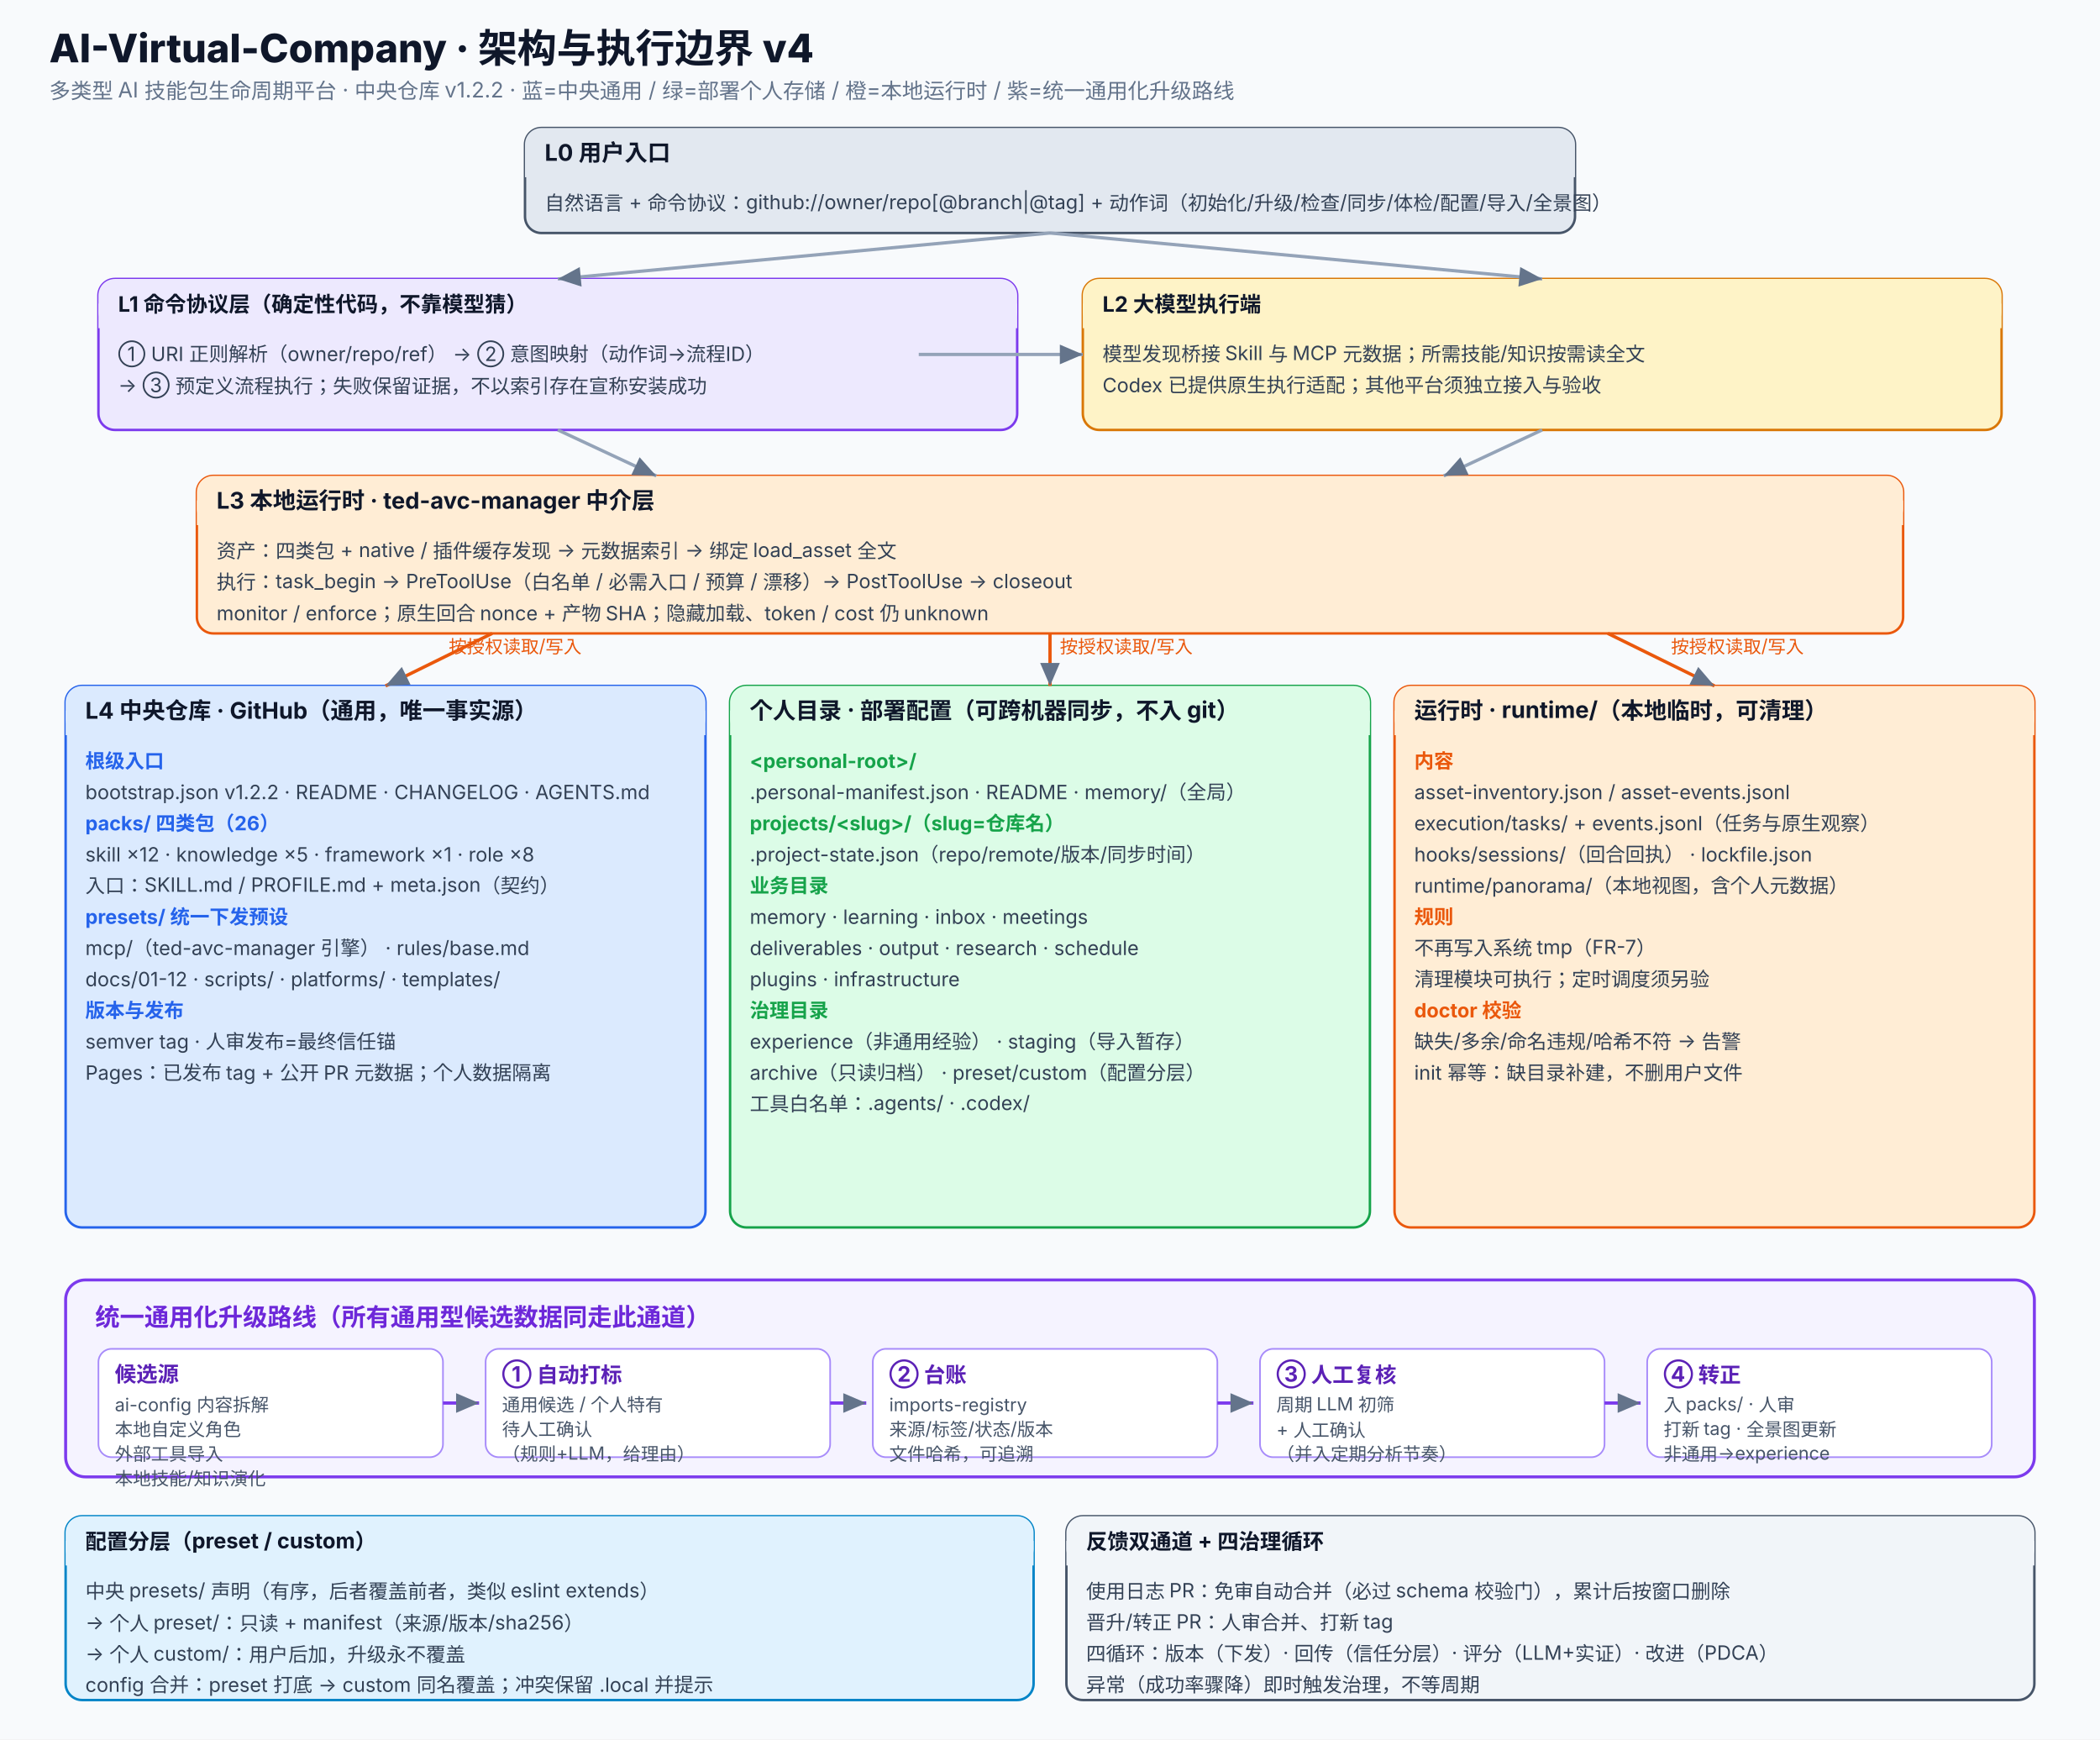
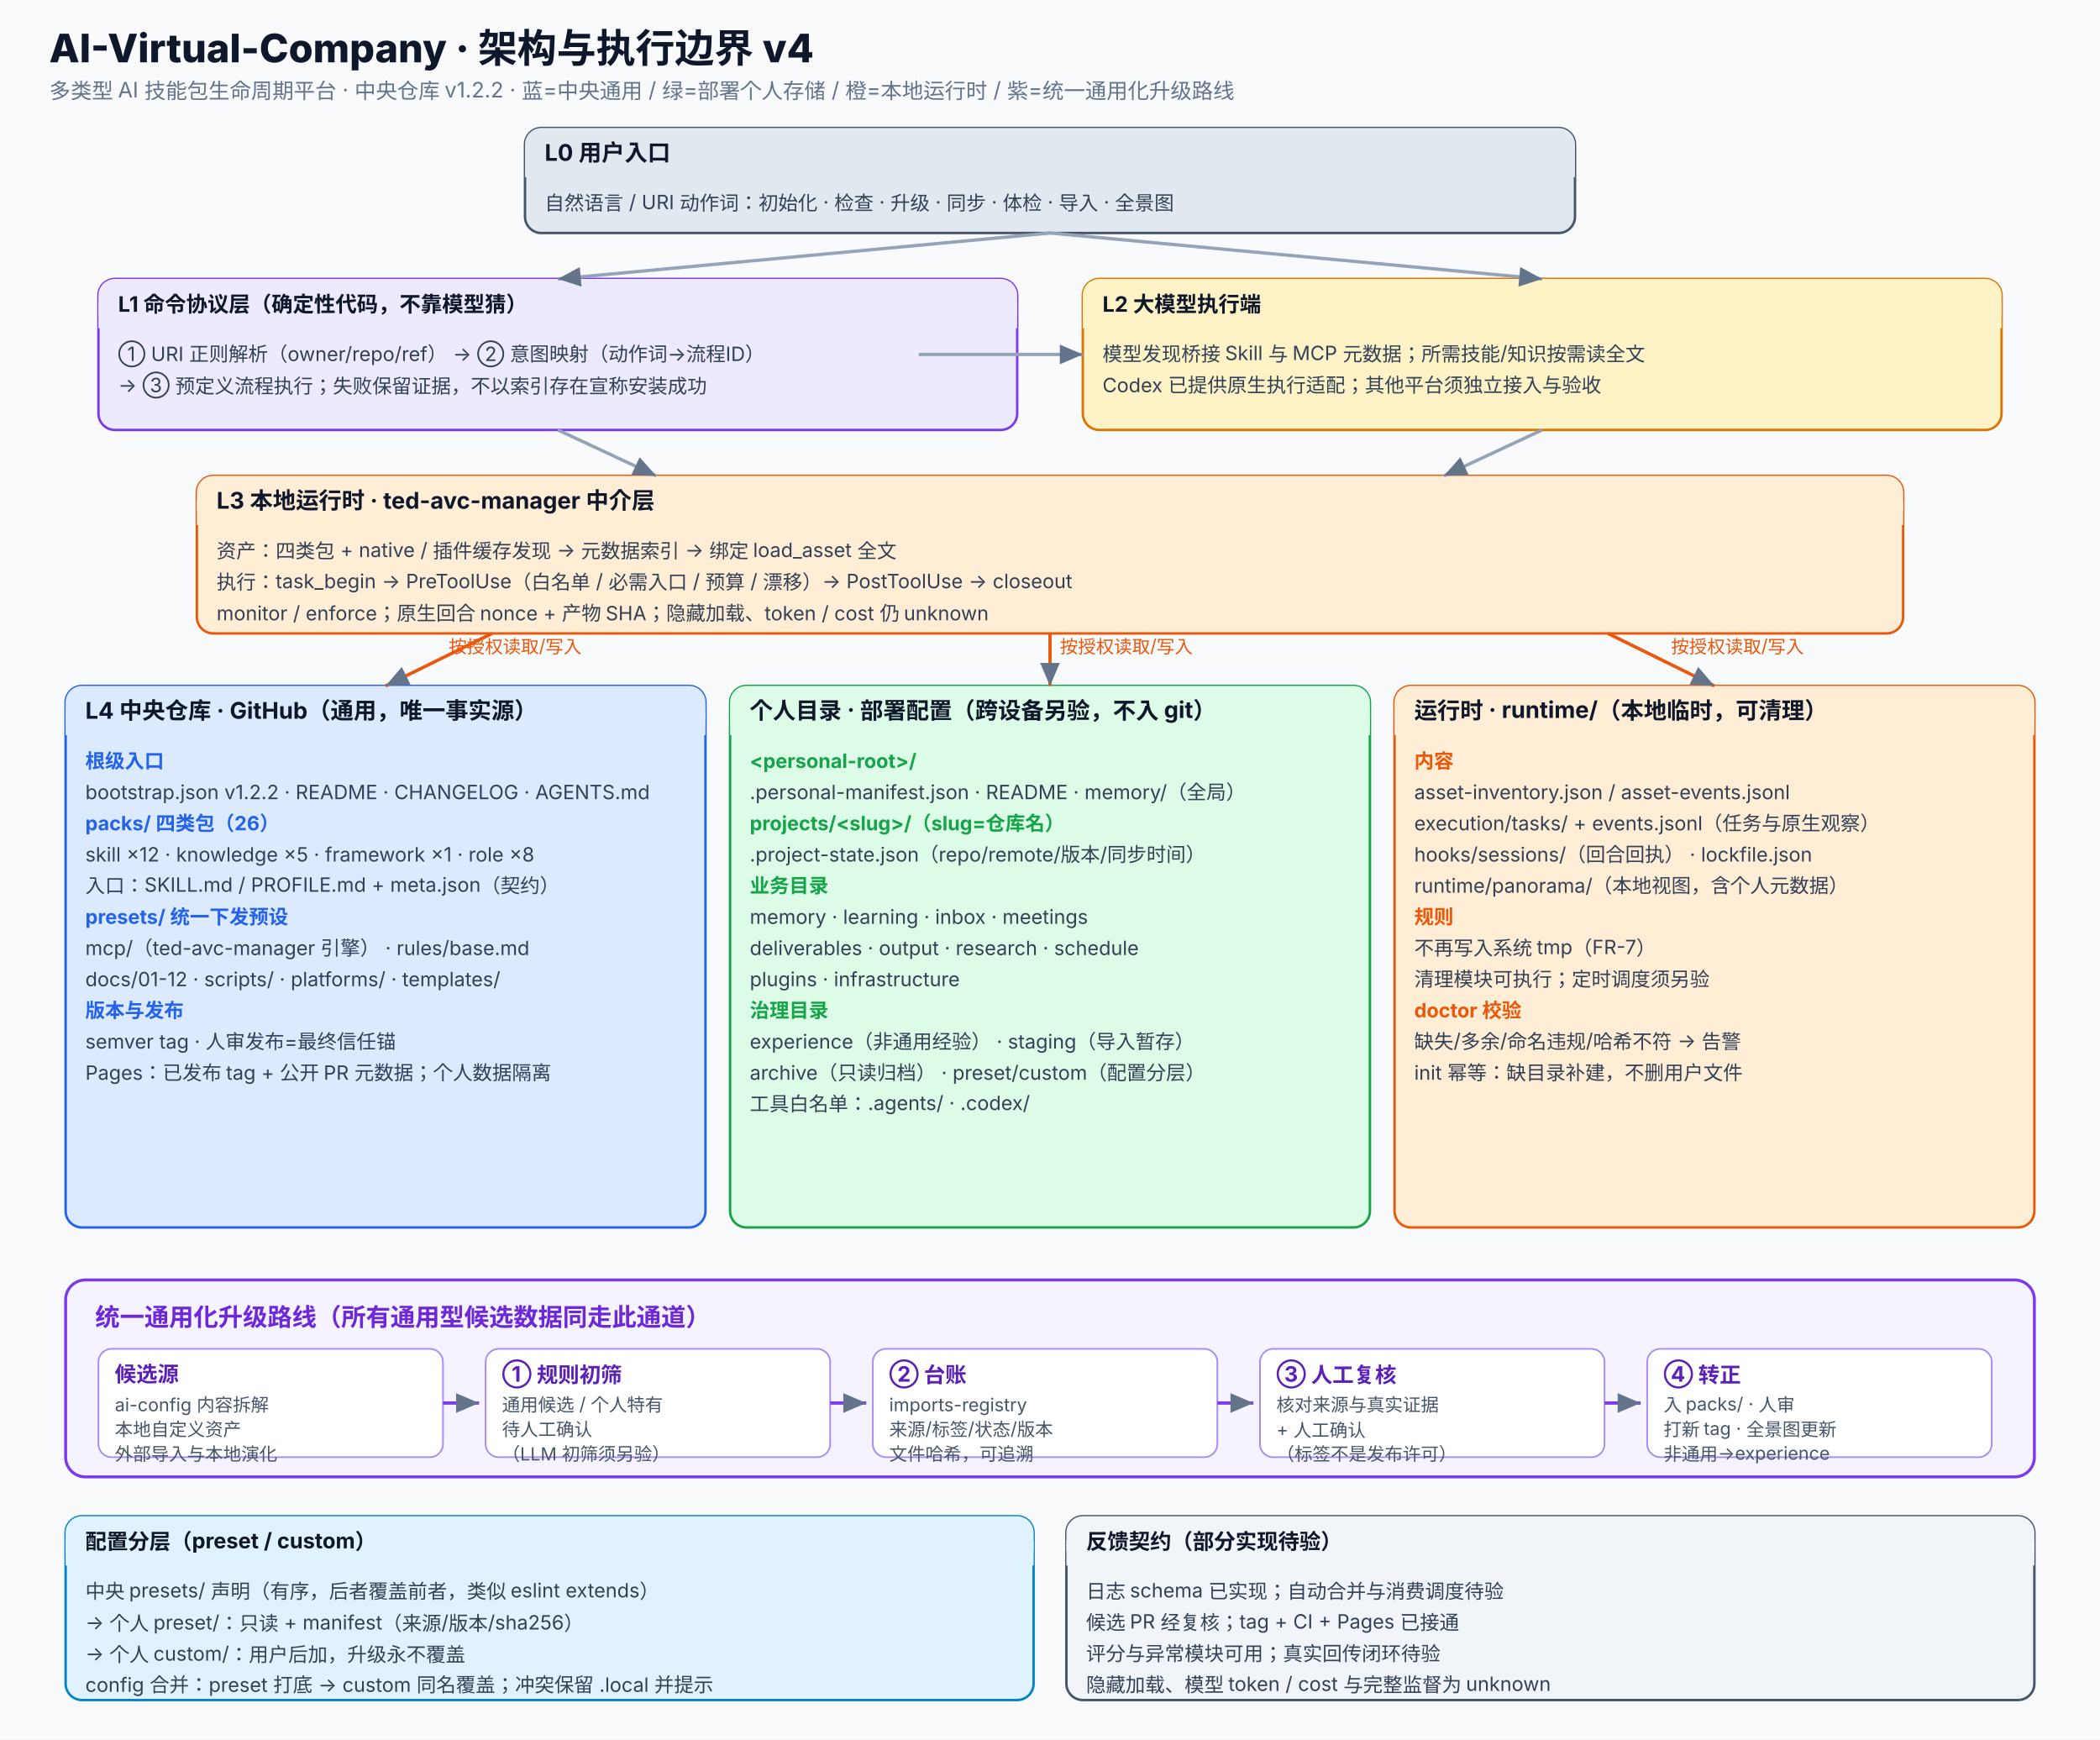
<svg xmlns="http://www.w3.org/2000/svg" viewBox="0 0 1280 1060" width="1280" height="1060">
  <defs>
    <marker id="arr" markerWidth="9" markerHeight="9" refX="7" refY="3" orient="auto" markerUnits="strokeWidth">
      <path d="M0,0 L7,3 L0,6 z" fill="#64748b" />
    </marker>
  </defs>
  <rect width="1280" height="1060" fill="#f8fafc" />
  <text x="30" y="38" font-size="24" font-weight="800" fill="#0f172a" font-family="-apple-system,BlinkMacSystemFont,Segoe UI,PingFang SC,Microsoft YaHei,sans-serif">AI-Virtual-Company · 架构与执行边界 v4</text>
  <text x="30" y="60" font-size="13" fill="#64748b" font-family="-apple-system,BlinkMacSystemFont,Segoe UI,PingFang SC,Microsoft YaHei,sans-serif">多类型 AI 技能包生命周期平台 · 中央仓库 v1.2.2 · 蓝=中央通用 / 绿=部署个人存储 / 橙=本地运行时 / 紫=统一通用化升级路线</text>
  <rect x="320" y="78" width="640" height="64" rx="10" fill="#e2e8f0" stroke="#475569" stroke-width="1.5" />
  <rect x="320" y="78" width="640" height="30" rx="10" fill="#e2e8f0" />
  <rect x="320" y="93" width="640" height="15" fill="#e2e8f0" />
  <text x="332" y="98" font-size="14" font-weight="700" fill="#0f172a" font-family="-apple-system,BlinkMacSystemFont,Segoe UI,PingFang SC,Microsoft YaHei,sans-serif">L0 用户入口</text>
-   <text x="332" y="128" font-size="12" fill="#334155" font-family="-apple-system,BlinkMacSystemFont,Segoe UI,PingFang SC,Microsoft YaHei,sans-serif">自然语言 + 命令协议：github://owner/repo[@branch|@tag] + 动作词（初始化/升级/检查/同步/体检/配置/导入/全景图）</text>
+   <text x="332" y="128" font-size="12" fill="#334155" font-family="-apple-system,BlinkMacSystemFont,Segoe UI,PingFang SC,Microsoft YaHei,sans-serif">自然语言 / URI 动作词：初始化 · 检查 · 升级 · 同步 · 体检 · 导入 · 全景图</text>
  <rect x="60" y="170" width="560" height="92" rx="10" fill="#ede9fe" stroke="#7c3aed" stroke-width="1.5" />
  <rect x="60" y="170" width="560" height="30" rx="10" fill="#ede9fe" />
  <rect x="60" y="185" width="560" height="15" fill="#ede9fe" />
  <text x="72" y="190" font-size="13" font-weight="700" fill="#0f172a" font-family="-apple-system,BlinkMacSystemFont,Segoe UI,PingFang SC,Microsoft YaHei,sans-serif">L1 命令协议层（确定性代码，不靠模型猜）</text>
  <text x="72" y="220" font-size="12" fill="#334155" font-family="-apple-system,BlinkMacSystemFont,Segoe UI,PingFang SC,Microsoft YaHei,sans-serif">① URI 正则解析（owner/repo/ref） → ② 意图映射（动作词→流程ID）</text>
  <text x="72" y="239" font-size="12" fill="#334155" font-family="-apple-system,BlinkMacSystemFont,Segoe UI,PingFang SC,Microsoft YaHei,sans-serif">→ ③ 预定义流程执行；失败保留证据，不以索引存在宣称安装成功</text>
  <rect x="660" y="170" width="560" height="92" rx="10" fill="#fef3c7" stroke="#d97706" stroke-width="1.5" />
  <rect x="660" y="170" width="560" height="30" rx="10" fill="#fef3c7" />
  <rect x="660" y="185" width="560" height="15" fill="#fef3c7" />
  <text x="672" y="190" font-size="13" font-weight="700" fill="#0f172a" font-family="-apple-system,BlinkMacSystemFont,Segoe UI,PingFang SC,Microsoft YaHei,sans-serif">L2 大模型执行端</text>
  <text x="672" y="220" font-size="12" fill="#334155" font-family="-apple-system,BlinkMacSystemFont,Segoe UI,PingFang SC,Microsoft YaHei,sans-serif">模型发现桥接 Skill 与 MCP 元数据；所需技能/知识按需读全文</text>
  <text x="672" y="239" font-size="12" fill="#334155" font-family="-apple-system,BlinkMacSystemFont,Segoe UI,PingFang SC,Microsoft YaHei,sans-serif">Codex 已提供原生执行适配；其他平台须独立接入与验收</text>
  <line x1="560" y1="216" x2="660" y2="216" stroke="#94a3b8" stroke-width="2" marker-end="url(#arr)" />
  <line x1="640" y1="142" x2="340" y2="170" stroke="#94a3b8" stroke-width="2" marker-end="url(#arr)" />
  <line x1="640" y1="142" x2="940" y2="170" stroke="#94a3b8" stroke-width="2" marker-end="url(#arr)" />
  <rect x="120" y="290" width="1040" height="96" rx="10" fill="#ffedd5" stroke="#ea580c" stroke-width="1.5" />
  <rect x="120" y="290" width="1040" height="30" rx="10" fill="#ffedd5" />
  <rect x="120" y="305" width="1040" height="15" fill="#ffedd5" />
  <text x="132" y="310" font-size="14" font-weight="700" fill="#0f172a" font-family="-apple-system,BlinkMacSystemFont,Segoe UI,PingFang SC,Microsoft YaHei,sans-serif">L3 本地运行时 · ted-avc-manager 中介层</text>
  <text x="132" y="340" font-size="12" fill="#334155" font-family="-apple-system,BlinkMacSystemFont,Segoe UI,PingFang SC,Microsoft YaHei,sans-serif">资产：四类包 + native / 插件缓存发现 → 元数据索引 → 绑定 load_asset 全文</text>
  <text x="132" y="359" font-size="12" fill="#334155" font-family="-apple-system,BlinkMacSystemFont,Segoe UI,PingFang SC,Microsoft YaHei,sans-serif">执行：task_begin → PreToolUse（白名单 / 必需入口 / 预算 / 漂移）→ PostToolUse → closeout</text>
  <text x="132" y="378" font-size="12" fill="#334155" font-family="-apple-system,BlinkMacSystemFont,Segoe UI,PingFang SC,Microsoft YaHei,sans-serif">monitor / enforce；原生回合 nonce + 产物 SHA；隐藏加载、token / cost 仍 unknown</text>
  <line x1="340" y1="262" x2="400" y2="290" stroke="#94a3b8" stroke-width="2" marker-end="url(#arr)" />
  <line x1="940" y1="262" x2="880" y2="290" stroke="#94a3b8" stroke-width="2" marker-end="url(#arr)" />
  <rect x="40" y="418" width="390" height="330" rx="10" fill="#dbeafe" stroke="#2563eb" stroke-width="1.5" />
  <rect x="40" y="418" width="390" height="30" rx="10" fill="#dbeafe" />
  <rect x="40" y="433" width="390" height="15" fill="#dbeafe" />
  <text x="52" y="438" font-size="14" font-weight="700" fill="#0f172a" font-family="-apple-system,BlinkMacSystemFont,Segoe UI,PingFang SC,Microsoft YaHei,sans-serif">L4 中央仓库 · GitHub（通用，唯一事实源）</text>
  <text x="52" y="468" font-size="12" font-weight="700" fill="#2563eb" font-family="-apple-system,BlinkMacSystemFont,Segoe UI,PingFang SC,Microsoft YaHei,sans-serif">根级入口</text>
  <text x="52" y="487" font-size="12" fill="#334155" font-family="-apple-system,BlinkMacSystemFont,Segoe UI,PingFang SC,Microsoft YaHei,sans-serif">bootstrap.json v1.2.2 · README · CHANGELOG · AGENTS.md</text>
  <text x="52" y="506" font-size="12" font-weight="700" fill="#2563eb" font-family="-apple-system,BlinkMacSystemFont,Segoe UI,PingFang SC,Microsoft YaHei,sans-serif">packs/ 四类包（26）</text>
  <text x="52" y="525" font-size="12" fill="#334155" font-family="-apple-system,BlinkMacSystemFont,Segoe UI,PingFang SC,Microsoft YaHei,sans-serif">skill ×12 · knowledge ×5 · framework ×1 · role ×8</text>
  <text x="52" y="544" font-size="12" fill="#334155" font-family="-apple-system,BlinkMacSystemFont,Segoe UI,PingFang SC,Microsoft YaHei,sans-serif">入口：SKILL.md / PROFILE.md + meta.json（契约）</text>
  <text x="52" y="563" font-size="12" font-weight="700" fill="#2563eb" font-family="-apple-system,BlinkMacSystemFont,Segoe UI,PingFang SC,Microsoft YaHei,sans-serif">presets/ 统一下发预设</text>
  <text x="52" y="582" font-size="12" fill="#334155" font-family="-apple-system,BlinkMacSystemFont,Segoe UI,PingFang SC,Microsoft YaHei,sans-serif">mcp/（ted-avc-manager 引擎） · rules/base.md</text>
  <text x="52" y="601" font-size="12" fill="#334155" font-family="-apple-system,BlinkMacSystemFont,Segoe UI,PingFang SC,Microsoft YaHei,sans-serif">docs/01-12 · scripts/ · platforms/ · templates/</text>
  <text x="52" y="620" font-size="12" font-weight="700" fill="#2563eb" font-family="-apple-system,BlinkMacSystemFont,Segoe UI,PingFang SC,Microsoft YaHei,sans-serif">版本与发布</text>
  <text x="52" y="639" font-size="12" fill="#334155" font-family="-apple-system,BlinkMacSystemFont,Segoe UI,PingFang SC,Microsoft YaHei,sans-serif">semver tag · 人审发布=最终信任锚</text>
  <text x="52" y="658" font-size="12" fill="#334155" font-family="-apple-system,BlinkMacSystemFont,Segoe UI,PingFang SC,Microsoft YaHei,sans-serif">Pages：已发布 tag + 公开 PR 元数据；个人数据隔离</text>
  <rect x="445" y="418" width="390" height="330" rx="10" fill="#dcfce7" stroke="#16a34a" stroke-width="1.5" />
  <rect x="445" y="418" width="390" height="30" rx="10" fill="#dcfce7" />
  <rect x="445" y="433" width="390" height="15" fill="#dcfce7" />
-   <text x="457" y="438" font-size="14" font-weight="700" fill="#0f172a" font-family="-apple-system,BlinkMacSystemFont,Segoe UI,PingFang SC,Microsoft YaHei,sans-serif">个人目录 · 部署配置（可跨机器同步，不入 git）</text>
+   <text x="457" y="438" font-size="14" font-weight="700" fill="#0f172a" font-family="-apple-system,BlinkMacSystemFont,Segoe UI,PingFang SC,Microsoft YaHei,sans-serif">个人目录 · 部署配置（跨设备另验，不入 git）</text>
  <text x="457" y="468" font-size="12" font-weight="700" fill="#16a34a" font-family="-apple-system,BlinkMacSystemFont,Segoe UI,PingFang SC,Microsoft YaHei,sans-serif">&lt;personal-root&gt;/</text>
  <text x="457" y="487" font-size="12" fill="#334155" font-family="-apple-system,BlinkMacSystemFont,Segoe UI,PingFang SC,Microsoft YaHei,sans-serif">.personal-manifest.json · README · memory/（全局）</text>
  <text x="457" y="506" font-size="12" font-weight="700" fill="#16a34a" font-family="-apple-system,BlinkMacSystemFont,Segoe UI,PingFang SC,Microsoft YaHei,sans-serif">projects/&lt;slug&gt;/（slug=仓库名）</text>
  <text x="457" y="525" font-size="12" fill="#334155" font-family="-apple-system,BlinkMacSystemFont,Segoe UI,PingFang SC,Microsoft YaHei,sans-serif">.project-state.json（repo/remote/版本/同步时间）</text>
  <text x="457" y="544" font-size="12" font-weight="700" fill="#16a34a" font-family="-apple-system,BlinkMacSystemFont,Segoe UI,PingFang SC,Microsoft YaHei,sans-serif">业务目录</text>
  <text x="457" y="563" font-size="12" fill="#334155" font-family="-apple-system,BlinkMacSystemFont,Segoe UI,PingFang SC,Microsoft YaHei,sans-serif">memory · learning · inbox · meetings</text>
  <text x="457" y="582" font-size="12" fill="#334155" font-family="-apple-system,BlinkMacSystemFont,Segoe UI,PingFang SC,Microsoft YaHei,sans-serif">deliverables · output · research · schedule</text>
  <text x="457" y="601" font-size="12" fill="#334155" font-family="-apple-system,BlinkMacSystemFont,Segoe UI,PingFang SC,Microsoft YaHei,sans-serif">plugins · infrastructure</text>
  <text x="457" y="620" font-size="12" font-weight="700" fill="#16a34a" font-family="-apple-system,BlinkMacSystemFont,Segoe UI,PingFang SC,Microsoft YaHei,sans-serif">治理目录</text>
  <text x="457" y="639" font-size="12" fill="#334155" font-family="-apple-system,BlinkMacSystemFont,Segoe UI,PingFang SC,Microsoft YaHei,sans-serif">experience（非通用经验） · staging（导入暂存）</text>
  <text x="457" y="658" font-size="12" fill="#334155" font-family="-apple-system,BlinkMacSystemFont,Segoe UI,PingFang SC,Microsoft YaHei,sans-serif">archive（只读归档） · preset/custom（配置分层）</text>
  <text x="457" y="677" font-size="12" fill="#334155" font-family="-apple-system,BlinkMacSystemFont,Segoe UI,PingFang SC,Microsoft YaHei,sans-serif">工具白名单：.agents/ · .codex/</text>
  <rect x="850" y="418" width="390" height="330" rx="10" fill="#ffedd5" stroke="#ea580c" stroke-width="1.5" />
  <rect x="850" y="418" width="390" height="30" rx="10" fill="#ffedd5" />
  <rect x="850" y="433" width="390" height="15" fill="#ffedd5" />
  <text x="862" y="438" font-size="14" font-weight="700" fill="#0f172a" font-family="-apple-system,BlinkMacSystemFont,Segoe UI,PingFang SC,Microsoft YaHei,sans-serif">运行时 · runtime/（本地临时，可清理）</text>
  <text x="862" y="468" font-size="12" font-weight="700" fill="#ea580c" font-family="-apple-system,BlinkMacSystemFont,Segoe UI,PingFang SC,Microsoft YaHei,sans-serif">内容</text>
  <text x="862" y="487" font-size="12" fill="#334155" font-family="-apple-system,BlinkMacSystemFont,Segoe UI,PingFang SC,Microsoft YaHei,sans-serif">asset-inventory.json / asset-events.jsonl</text>
  <text x="862" y="506" font-size="12" fill="#334155" font-family="-apple-system,BlinkMacSystemFont,Segoe UI,PingFang SC,Microsoft YaHei,sans-serif">execution/tasks/ + events.jsonl（任务与原生观察）</text>
  <text x="862" y="525" font-size="12" fill="#334155" font-family="-apple-system,BlinkMacSystemFont,Segoe UI,PingFang SC,Microsoft YaHei,sans-serif">hooks/sessions/（回合回执） · lockfile.json</text>
  <text x="862" y="544" font-size="12" fill="#334155" font-family="-apple-system,BlinkMacSystemFont,Segoe UI,PingFang SC,Microsoft YaHei,sans-serif">runtime/panorama/（本地视图，含个人元数据）</text>
  <text x="862" y="563" font-size="12" font-weight="700" fill="#ea580c" font-family="-apple-system,BlinkMacSystemFont,Segoe UI,PingFang SC,Microsoft YaHei,sans-serif">规则</text>
  <text x="862" y="582" font-size="12" fill="#334155" font-family="-apple-system,BlinkMacSystemFont,Segoe UI,PingFang SC,Microsoft YaHei,sans-serif">不再写入系统 tmp（FR-7）</text>
  <text x="862" y="601" font-size="12" fill="#334155" font-family="-apple-system,BlinkMacSystemFont,Segoe UI,PingFang SC,Microsoft YaHei,sans-serif">清理模块可执行；定时调度须另验</text>
  <text x="862" y="620" font-size="12" font-weight="700" fill="#ea580c" font-family="-apple-system,BlinkMacSystemFont,Segoe UI,PingFang SC,Microsoft YaHei,sans-serif">doctor 校验</text>
  <text x="862" y="639" font-size="12" fill="#334155" font-family="-apple-system,BlinkMacSystemFont,Segoe UI,PingFang SC,Microsoft YaHei,sans-serif">缺失/多余/命名违规/哈希不符 → 告警</text>
  <text x="862" y="658" font-size="12" fill="#334155" font-family="-apple-system,BlinkMacSystemFont,Segoe UI,PingFang SC,Microsoft YaHei,sans-serif">init 幂等：缺目录补建，不删用户文件</text>
  <line x1="300" y1="386" x2="235" y2="418" stroke="#ea580c" stroke-width="2" marker-end="url(#arr)" />
  <text x="273.5" y="398.0" font-size="11" fill="#ea580c" font-family="-apple-system,BlinkMacSystemFont,Segoe UI,PingFang SC,Microsoft YaHei,sans-serif">按授权读取/写入</text>
  <line x1="980" y1="386" x2="1045" y2="418" stroke="#ea580c" stroke-width="2" marker-end="url(#arr)" />
  <text x="1018.5" y="398.0" font-size="11" fill="#ea580c" font-family="-apple-system,BlinkMacSystemFont,Segoe UI,PingFang SC,Microsoft YaHei,sans-serif">按授权读取/写入</text>
  <line x1="640" y1="386" x2="640" y2="418" stroke="#ea580c" stroke-width="2" marker-end="url(#arr)" />
  <text x="646.0" y="398.0" font-size="11" fill="#ea580c" font-family="-apple-system,BlinkMacSystemFont,Segoe UI,PingFang SC,Microsoft YaHei,sans-serif">按授权读取/写入</text>
  <rect x="40" y="780" width="1200" height="120" rx="12" fill="#f5f3ff" stroke="#7c3aed" stroke-width="1.8" />
  <text x="58" y="808" font-size="15" font-weight="800" fill="#6d28d9" font-family="-apple-system,BlinkMacSystemFont,Segoe UI,PingFang SC,Microsoft YaHei,sans-serif">统一通用化升级路线（所有通用型候选数据同走此通道）</text>
  <rect x="60" y="822" width="210" height="66" rx="8" fill="#ffffff" stroke="#a78bfa" />
  <text x="70" y="842" font-size="13" font-weight="700" fill="#5b21b6" font-family="-apple-system,BlinkMacSystemFont,Segoe UI,PingFang SC,Microsoft YaHei,sans-serif">候选源</text>
  <text x="70" y="860" font-size="11" fill="#475569" font-family="-apple-system,BlinkMacSystemFont,Segoe UI,PingFang SC,Microsoft YaHei,sans-serif">ai-config 内容拆解</text>
-   <text x="70" y="875" font-size="11" fill="#475569" font-family="-apple-system,BlinkMacSystemFont,Segoe UI,PingFang SC,Microsoft YaHei,sans-serif">本地自定义角色</text>
-   <text x="70" y="890" font-size="11" fill="#475569" font-family="-apple-system,BlinkMacSystemFont,Segoe UI,PingFang SC,Microsoft YaHei,sans-serif">外部工具导入</text>
-   <text x="70" y="905" font-size="11" fill="#475569" font-family="-apple-system,BlinkMacSystemFont,Segoe UI,PingFang SC,Microsoft YaHei,sans-serif">本地技能/知识演化</text>
+   <text x="70" y="875" font-size="11" fill="#475569" font-family="-apple-system,BlinkMacSystemFont,Segoe UI,PingFang SC,Microsoft YaHei,sans-serif">本地自定义资产</text>
+   <text x="70" y="890" font-size="11" fill="#475569" font-family="-apple-system,BlinkMacSystemFont,Segoe UI,PingFang SC,Microsoft YaHei,sans-serif">外部导入与本地演化</text>
  <line x1="270" y1="855" x2="292" y2="855" stroke="#7c3aed" stroke-width="2" marker-end="url(#arr)" />
  <rect x="296" y="822" width="210" height="66" rx="8" fill="#ffffff" stroke="#a78bfa" />
-   <text x="306" y="842" font-size="13" font-weight="700" fill="#5b21b6" font-family="-apple-system,BlinkMacSystemFont,Segoe UI,PingFang SC,Microsoft YaHei,sans-serif">① 自动打标</text>
+   <text x="306" y="842" font-size="13" font-weight="700" fill="#5b21b6" font-family="-apple-system,BlinkMacSystemFont,Segoe UI,PingFang SC,Microsoft YaHei,sans-serif">① 规则初筛</text>
  <text x="306" y="860" font-size="11" fill="#475569" font-family="-apple-system,BlinkMacSystemFont,Segoe UI,PingFang SC,Microsoft YaHei,sans-serif">通用候选 / 个人特有</text>
  <text x="306" y="875" font-size="11" fill="#475569" font-family="-apple-system,BlinkMacSystemFont,Segoe UI,PingFang SC,Microsoft YaHei,sans-serif">待人工确认</text>
-   <text x="306" y="890" font-size="11" fill="#475569" font-family="-apple-system,BlinkMacSystemFont,Segoe UI,PingFang SC,Microsoft YaHei,sans-serif">（规则+LLM，给理由）</text>
+   <text x="306" y="890" font-size="11" fill="#475569" font-family="-apple-system,BlinkMacSystemFont,Segoe UI,PingFang SC,Microsoft YaHei,sans-serif">（LLM 初筛须另验）</text>
  <line x1="506" y1="855" x2="528" y2="855" stroke="#7c3aed" stroke-width="2" marker-end="url(#arr)" />
  <rect x="532" y="822" width="210" height="66" rx="8" fill="#ffffff" stroke="#a78bfa" />
  <text x="542" y="842" font-size="13" font-weight="700" fill="#5b21b6" font-family="-apple-system,BlinkMacSystemFont,Segoe UI,PingFang SC,Microsoft YaHei,sans-serif">② 台账</text>
  <text x="542" y="860" font-size="11" fill="#475569" font-family="-apple-system,BlinkMacSystemFont,Segoe UI,PingFang SC,Microsoft YaHei,sans-serif">imports-registry</text>
  <text x="542" y="875" font-size="11" fill="#475569" font-family="-apple-system,BlinkMacSystemFont,Segoe UI,PingFang SC,Microsoft YaHei,sans-serif">来源/标签/状态/版本</text>
  <text x="542" y="890" font-size="11" fill="#475569" font-family="-apple-system,BlinkMacSystemFont,Segoe UI,PingFang SC,Microsoft YaHei,sans-serif">文件哈希，可追溯</text>
  <line x1="742" y1="855" x2="764" y2="855" stroke="#7c3aed" stroke-width="2" marker-end="url(#arr)" />
  <rect x="768" y="822" width="210" height="66" rx="8" fill="#ffffff" stroke="#a78bfa" />
  <text x="778" y="842" font-size="13" font-weight="700" fill="#5b21b6" font-family="-apple-system,BlinkMacSystemFont,Segoe UI,PingFang SC,Microsoft YaHei,sans-serif">③ 人工复核</text>
-   <text x="778" y="860" font-size="11" fill="#475569" font-family="-apple-system,BlinkMacSystemFont,Segoe UI,PingFang SC,Microsoft YaHei,sans-serif">周期 LLM 初筛</text>
+   <text x="778" y="860" font-size="11" fill="#475569" font-family="-apple-system,BlinkMacSystemFont,Segoe UI,PingFang SC,Microsoft YaHei,sans-serif">核对来源与真实证据</text>
  <text x="778" y="875" font-size="11" fill="#475569" font-family="-apple-system,BlinkMacSystemFont,Segoe UI,PingFang SC,Microsoft YaHei,sans-serif">+ 人工确认</text>
-   <text x="778" y="890" font-size="11" fill="#475569" font-family="-apple-system,BlinkMacSystemFont,Segoe UI,PingFang SC,Microsoft YaHei,sans-serif">（并入定期分析节奏）</text>
+   <text x="778" y="890" font-size="11" fill="#475569" font-family="-apple-system,BlinkMacSystemFont,Segoe UI,PingFang SC,Microsoft YaHei,sans-serif">（标签不是发布许可）</text>
  <line x1="978" y1="855" x2="1000" y2="855" stroke="#7c3aed" stroke-width="2" marker-end="url(#arr)" />
  <rect x="1004" y="822" width="210" height="66" rx="8" fill="#ffffff" stroke="#a78bfa" />
  <text x="1014" y="842" font-size="13" font-weight="700" fill="#5b21b6" font-family="-apple-system,BlinkMacSystemFont,Segoe UI,PingFang SC,Microsoft YaHei,sans-serif">④ 转正</text>
  <text x="1014" y="860" font-size="11" fill="#475569" font-family="-apple-system,BlinkMacSystemFont,Segoe UI,PingFang SC,Microsoft YaHei,sans-serif">入 packs/ · 人审</text>
  <text x="1014" y="875" font-size="11" fill="#475569" font-family="-apple-system,BlinkMacSystemFont,Segoe UI,PingFang SC,Microsoft YaHei,sans-serif">打新 tag · 全景图更新</text>
  <text x="1014" y="890" font-size="11" fill="#475569" font-family="-apple-system,BlinkMacSystemFont,Segoe UI,PingFang SC,Microsoft YaHei,sans-serif">非通用→experience</text>
  <rect x="40" y="924" width="590" height="112" rx="10" fill="#e0f2fe" stroke="#0284c7" stroke-width="1.5" />
  <rect x="40" y="924" width="590" height="30" rx="10" fill="#e0f2fe" />
  <rect x="40" y="939" width="590" height="15" fill="#e0f2fe" />
  <text x="52" y="944" font-size="13" font-weight="700" fill="#0f172a" font-family="-apple-system,BlinkMacSystemFont,Segoe UI,PingFang SC,Microsoft YaHei,sans-serif">配置分层（preset / custom）</text>
  <text x="52" y="974" font-size="12" fill="#334155" font-family="-apple-system,BlinkMacSystemFont,Segoe UI,PingFang SC,Microsoft YaHei,sans-serif">中央 presets/ 声明（有序，后者覆盖前者，类似 eslint extends）</text>
  <text x="52" y="993" font-size="12" fill="#334155" font-family="-apple-system,BlinkMacSystemFont,Segoe UI,PingFang SC,Microsoft YaHei,sans-serif">→ 个人 preset/：只读 + manifest（来源/版本/sha256）</text>
  <text x="52" y="1012" font-size="12" fill="#334155" font-family="-apple-system,BlinkMacSystemFont,Segoe UI,PingFang SC,Microsoft YaHei,sans-serif">→ 个人 custom/：用户后加，升级永不覆盖</text>
  <text x="52" y="1031" font-size="12" fill="#334155" font-family="-apple-system,BlinkMacSystemFont,Segoe UI,PingFang SC,Microsoft YaHei,sans-serif">config 合并：preset 打底 → custom 同名覆盖；冲突保留 .local 并提示</text>
  <rect x="650" y="924" width="590" height="112" rx="10" fill="#f1f5f9" stroke="#475569" stroke-width="1.5" />
  <rect x="650" y="924" width="590" height="30" rx="10" fill="#f1f5f9" />
  <rect x="650" y="939" width="590" height="15" fill="#f1f5f9" />
-   <text x="662" y="944" font-size="13" font-weight="700" fill="#0f172a" font-family="-apple-system,BlinkMacSystemFont,Segoe UI,PingFang SC,Microsoft YaHei,sans-serif">反馈双通道 + 四治理循环</text>
-   <text x="662" y="974" font-size="12" fill="#334155" font-family="-apple-system,BlinkMacSystemFont,Segoe UI,PingFang SC,Microsoft YaHei,sans-serif">使用日志 PR：免审自动合并（必过 schema 校验门），累计后按窗口删除</text>
-   <text x="662" y="993" font-size="12" fill="#334155" font-family="-apple-system,BlinkMacSystemFont,Segoe UI,PingFang SC,Microsoft YaHei,sans-serif">晋升/转正 PR：人审合并、打新 tag</text>
-   <text x="662" y="1012" font-size="12" fill="#334155" font-family="-apple-system,BlinkMacSystemFont,Segoe UI,PingFang SC,Microsoft YaHei,sans-serif">四循环：版本（下发）· 回传（信任分层）· 评分（LLM+实证）· 改进（PDCA）</text>
-   <text x="662" y="1031" font-size="12" fill="#334155" font-family="-apple-system,BlinkMacSystemFont,Segoe UI,PingFang SC,Microsoft YaHei,sans-serif">异常（成功率骤降）即时触发治理，不等周期</text>
+   <text x="662" y="944" font-size="13" font-weight="700" fill="#0f172a" font-family="-apple-system,BlinkMacSystemFont,Segoe UI,PingFang SC,Microsoft YaHei,sans-serif">反馈契约（部分实现待验）</text>
+   <text x="662" y="974" font-size="12" fill="#334155" font-family="-apple-system,BlinkMacSystemFont,Segoe UI,PingFang SC,Microsoft YaHei,sans-serif">日志 schema 已实现；自动合并与消费调度待验</text>
+   <text x="662" y="993" font-size="12" fill="#334155" font-family="-apple-system,BlinkMacSystemFont,Segoe UI,PingFang SC,Microsoft YaHei,sans-serif">候选 PR 经复核；tag + CI + Pages 已接通</text>
+   <text x="662" y="1012" font-size="12" fill="#334155" font-family="-apple-system,BlinkMacSystemFont,Segoe UI,PingFang SC,Microsoft YaHei,sans-serif">评分与异常模块可用；真实回传闭环待验</text>
+   <text x="662" y="1031" font-size="12" fill="#334155" font-family="-apple-system,BlinkMacSystemFont,Segoe UI,PingFang SC,Microsoft YaHei,sans-serif">隐藏加载、模型 token / cost 与完整监督为 unknown</text>
</svg>
